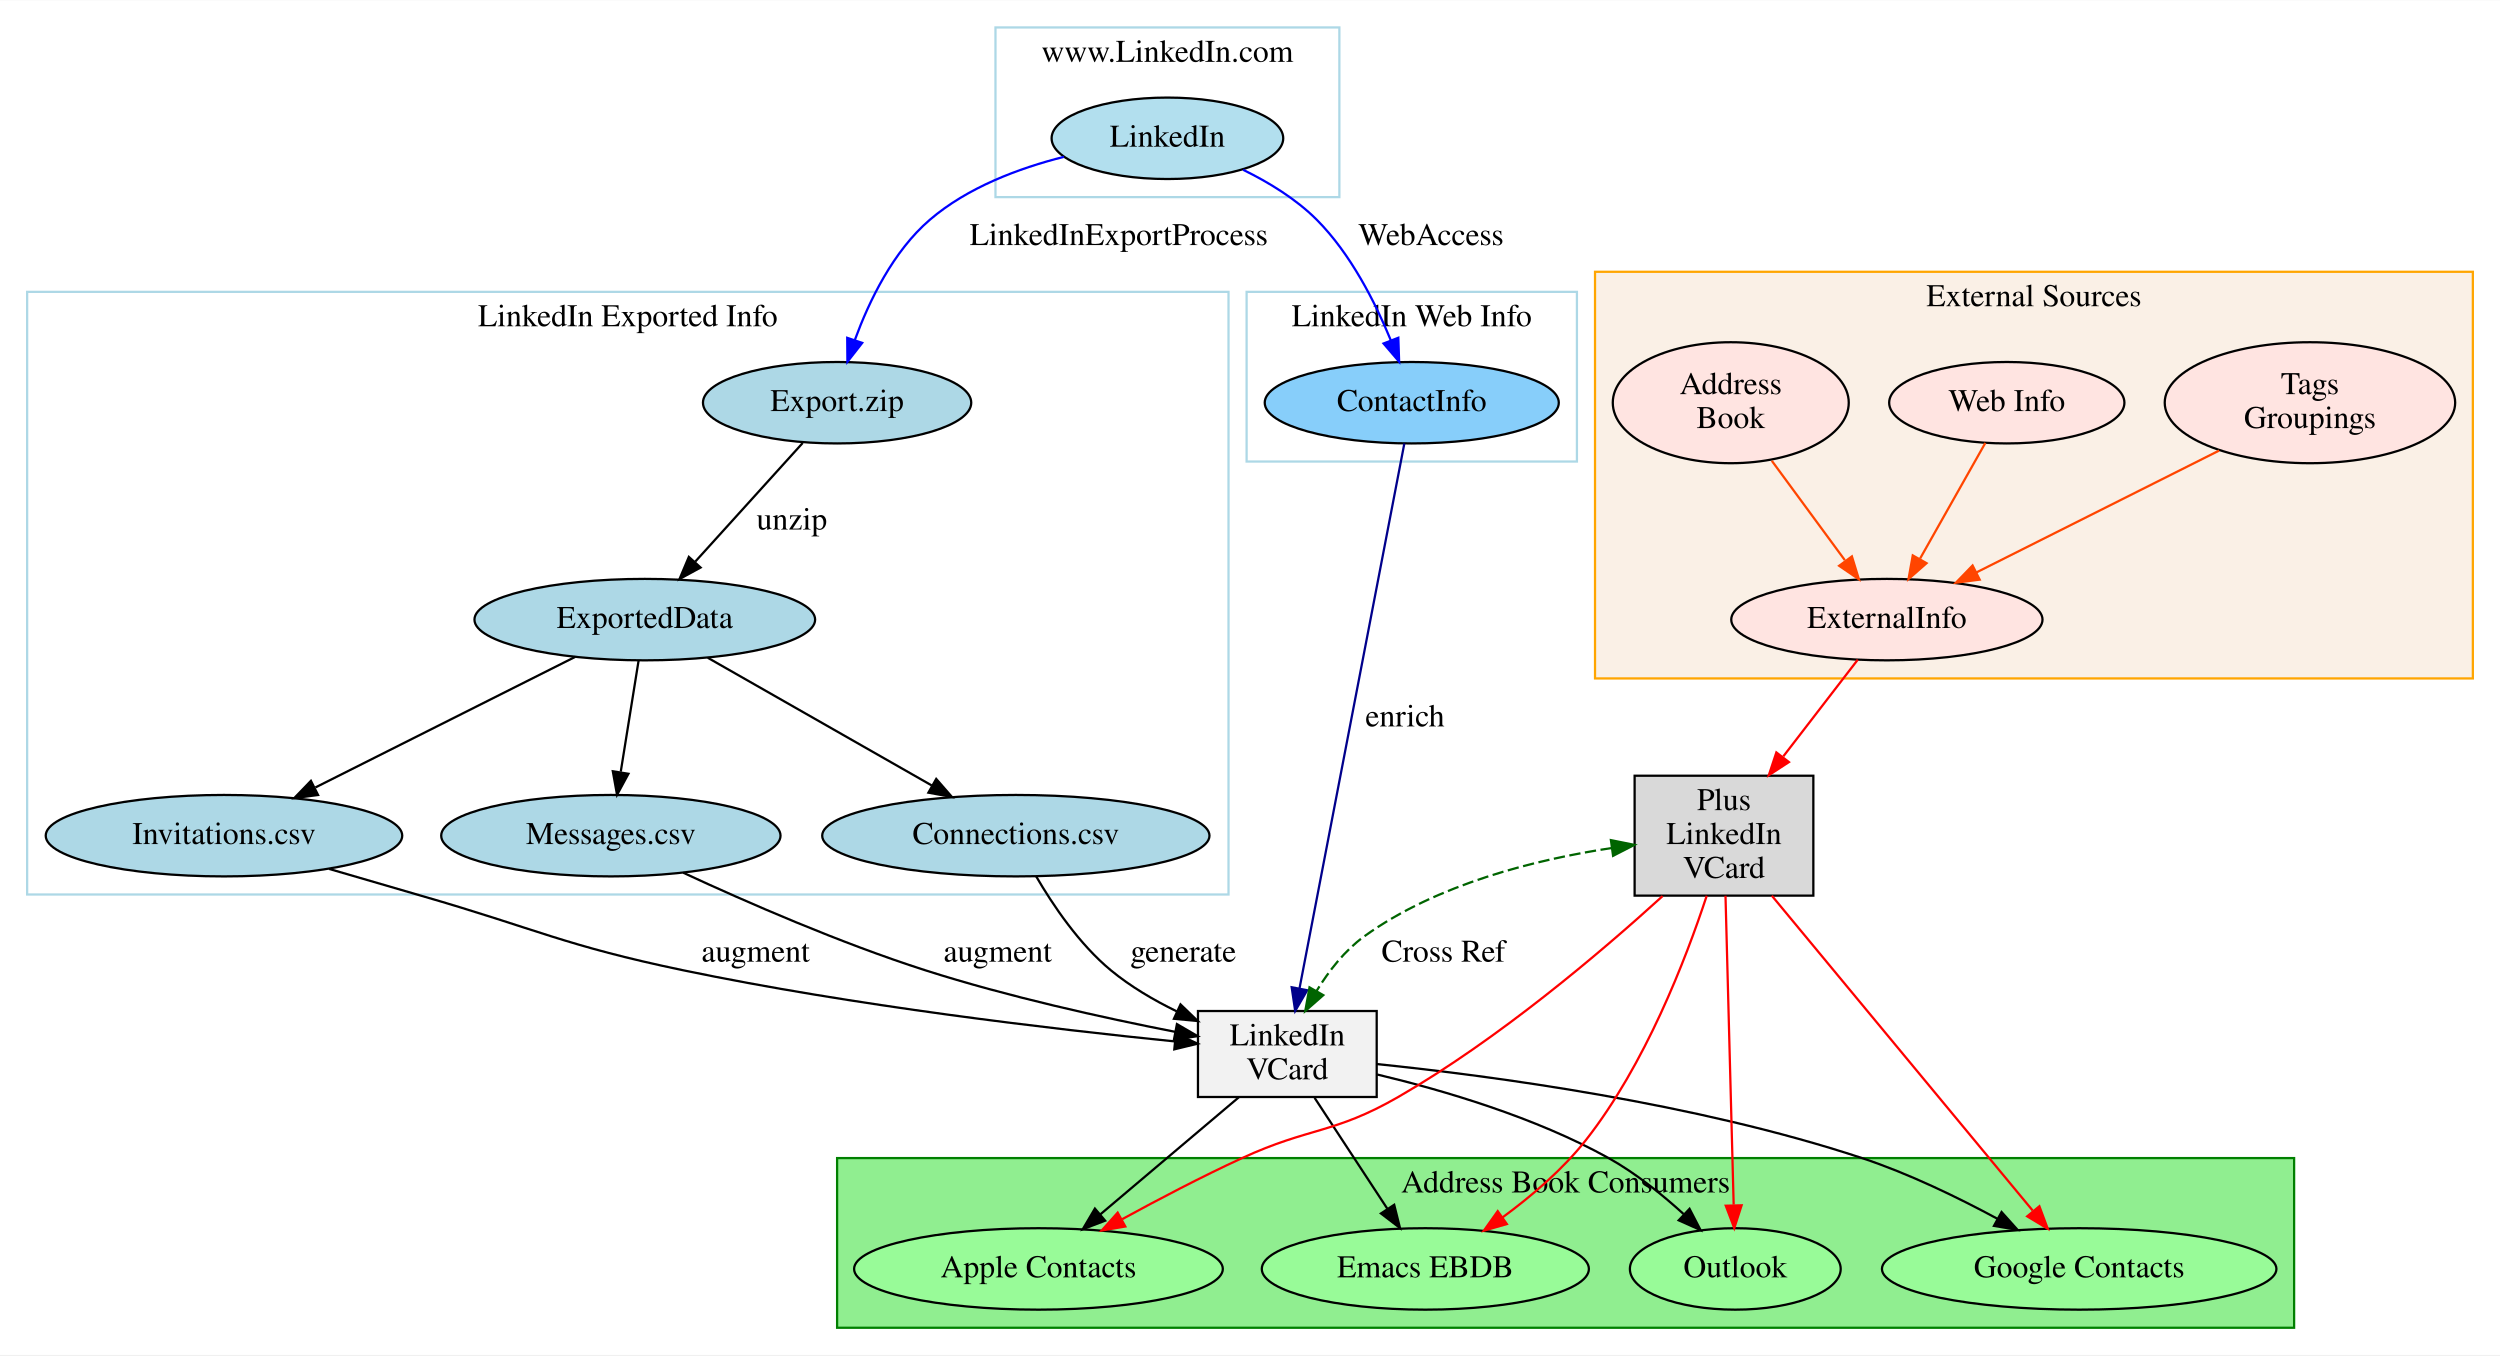
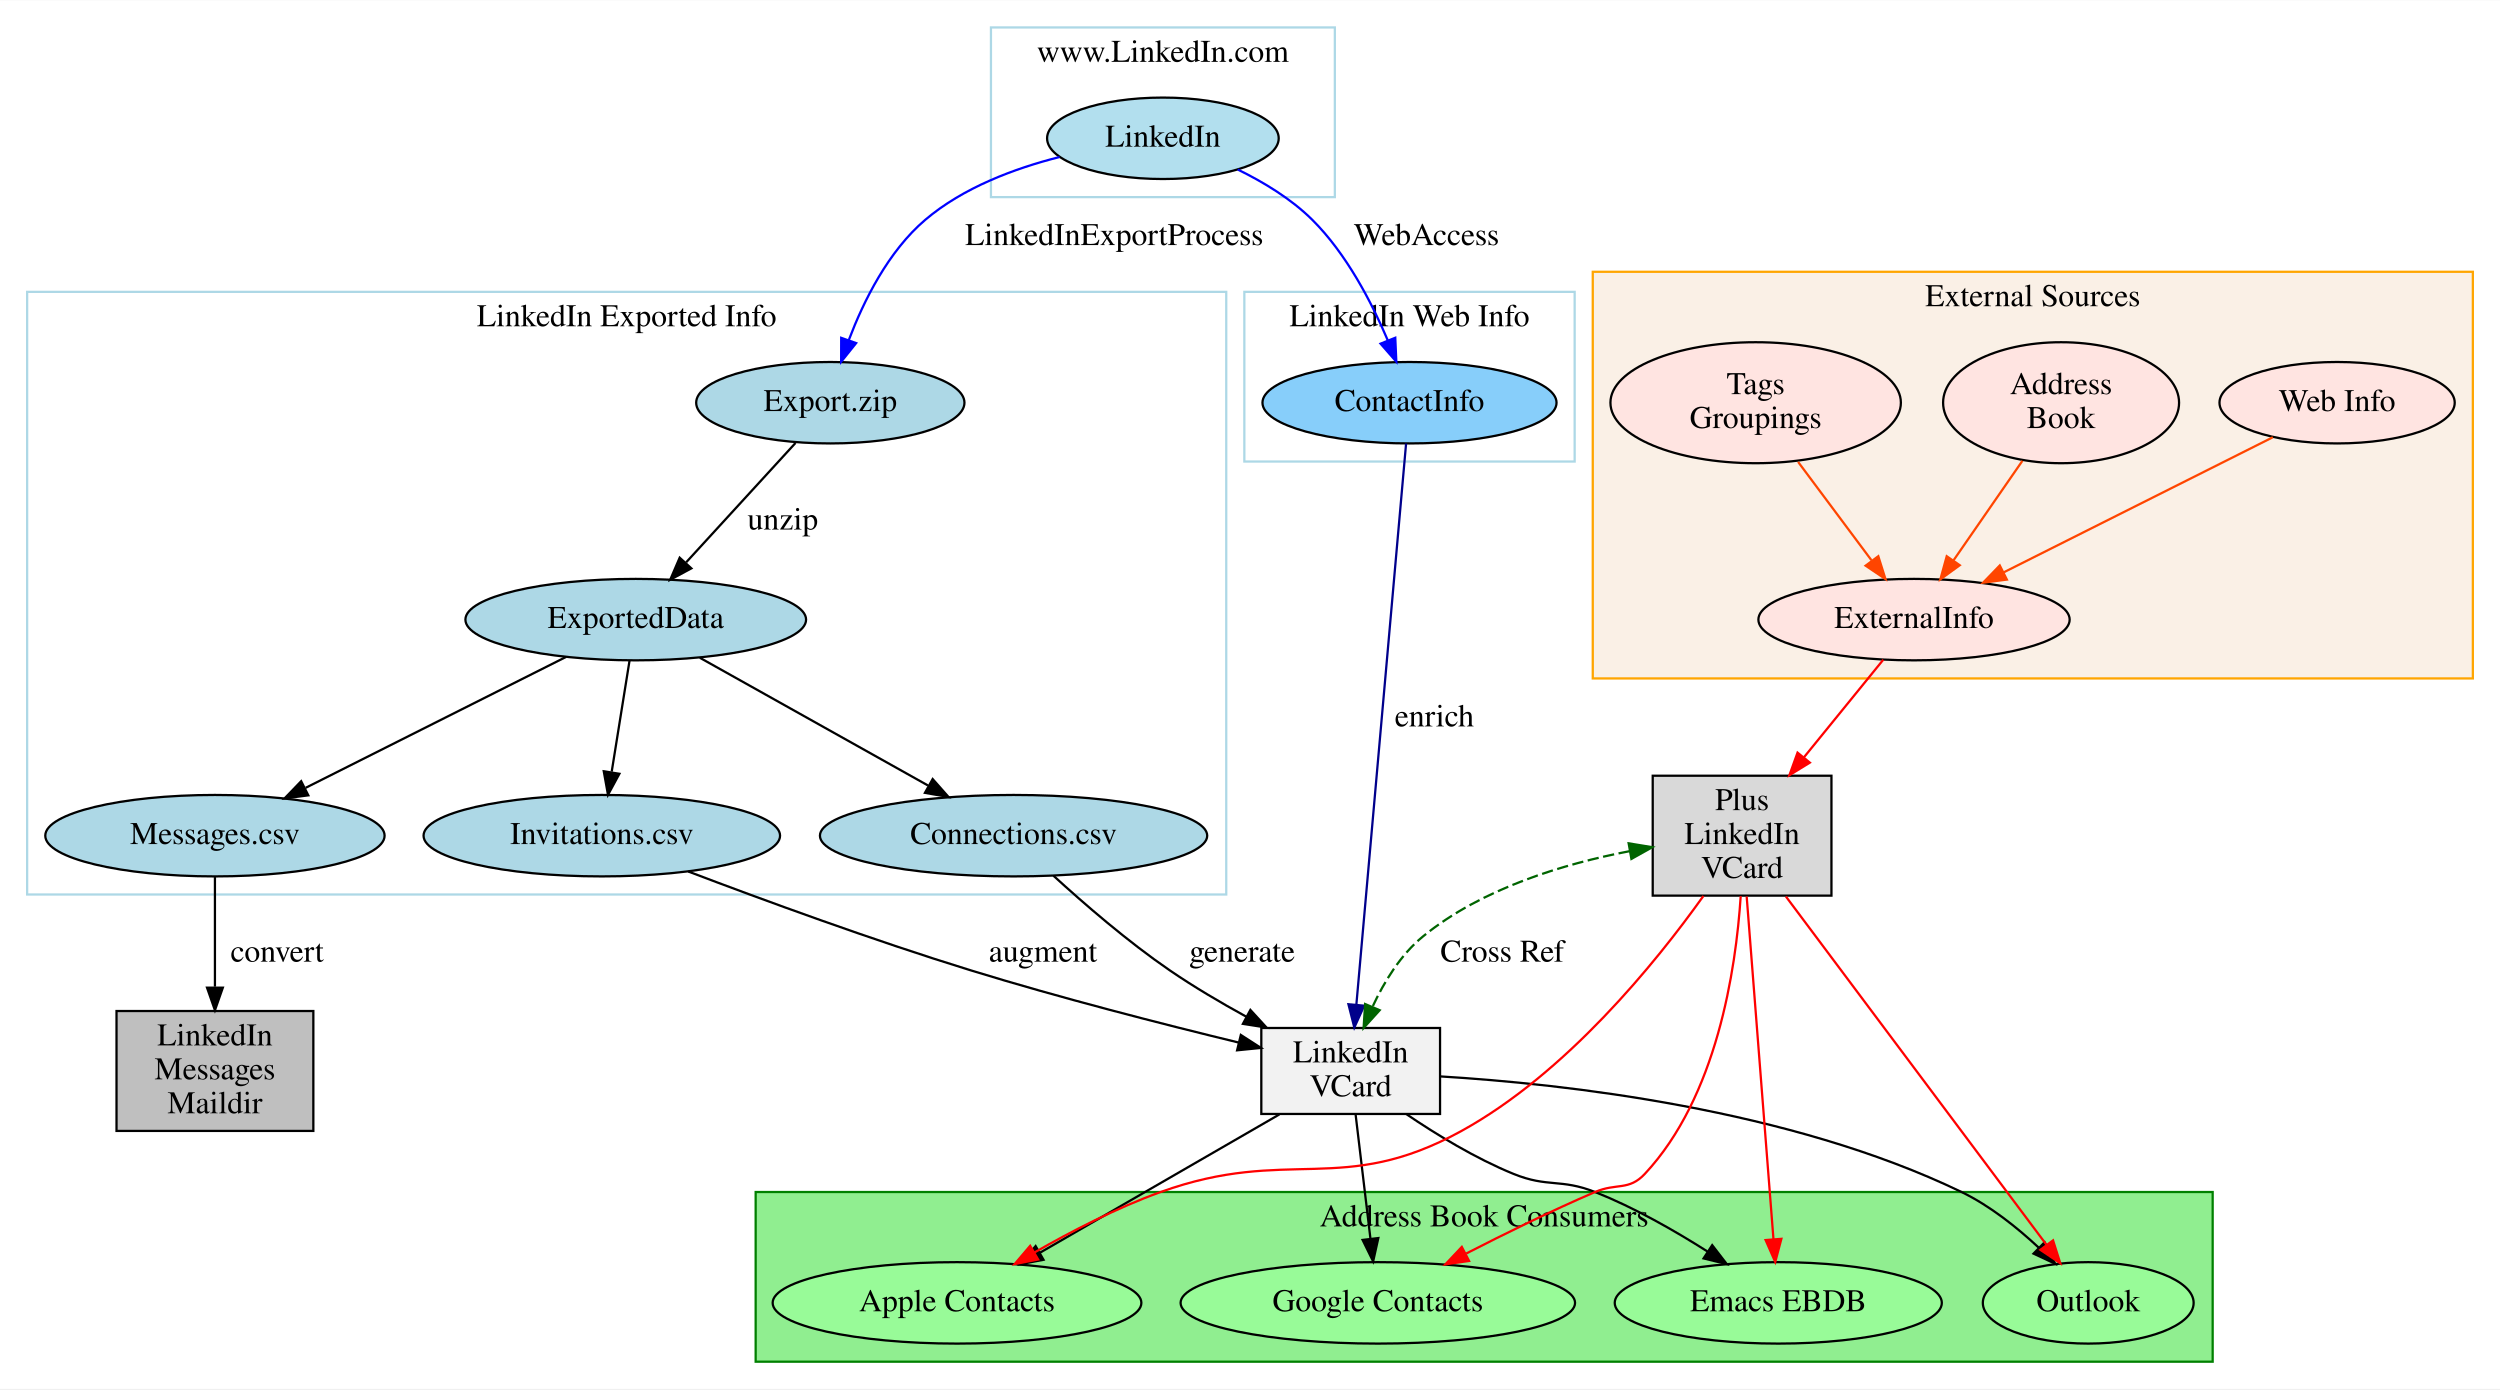
- <svg xmlns="http://www.w3.org/2000/svg" width="1105pt" height="599pt" viewBox="0.00 0.00 1105.00 598.74">
-   <g id="graph0" class="graph" transform="scale(1 1) rotate(0) translate(4 594.74)">
-     <polygon fill="white" stroke="transparent" points="-4,4 -4,-594.74 1101,-594.74 1101,4 -4,4" />
+ <svg xmlns="http://www.w3.org/2000/svg" width="1105pt" height="614pt" viewBox="0.00 0.00 1105.00 613.74">
+   <g id="graph0" class="graph" transform="scale(1 1) rotate(0) translate(4 609.74)">
+     <polygon fill="white" stroke="transparent" points="-4,4 -4,-609.74 1101,-609.74 1101,4 -4,4" />
    <g id="clust1" class="cluster">
-       <polygon fill="none" stroke="lightblue" points="436,-507.74 436,-582.74 588,-582.74 588,-507.74 436,-507.74" />
-       <text text-anchor="middle" x="512" y="-567.54" font-family="Times,serif" font-size="14.00">www.LinkedIn.com</text>
+       <polygon fill="none" stroke="lightblue" points="434,-522.74 434,-597.74 586,-597.74 586,-522.74 434,-522.74" />
+       <text text-anchor="middle" x="510" y="-582.54" font-family="Times,serif" font-size="14.00">www.LinkedIn.com</text>
    </g>
    <g id="clust2" class="cluster">
-       <polygon fill="none" stroke="lightblue" points="8,-199.5 8,-465.87 539,-465.87 539,-199.5 8,-199.5" />
-       <text text-anchor="middle" x="273.5" y="-450.67" font-family="Times,serif" font-size="14.00">LinkedIn Exported Info</text>
+       <polygon fill="none" stroke="lightblue" points="8,-214.5 8,-480.87 538,-480.87 538,-214.5 8,-214.5" />
+       <text text-anchor="middle" x="273" y="-465.67" font-family="Times,serif" font-size="14.00">LinkedIn Exported Info</text>
    </g>
    <g id="clust3" class="cluster">
-       <polygon fill="none" stroke="lightblue" points="547,-390.87 547,-465.87 693,-465.87 693,-390.87 547,-390.87" />
-       <text text-anchor="middle" x="620" y="-450.67" font-family="Times,serif" font-size="14.00">LinkedIn Web Info</text>
+       <polygon fill="none" stroke="lightblue" points="546,-405.87 546,-480.87 692,-480.87 692,-405.87 546,-405.87" />
+       <text text-anchor="middle" x="619" y="-465.67" font-family="Times,serif" font-size="14.00">LinkedIn Web Info</text>
    </g>
    <g id="clust4" class="cluster">
-       <polygon fill="linen" stroke="orange" points="701,-295 701,-474.74 1089,-474.74 1089,-295 701,-295" />
-       <text text-anchor="middle" x="895" y="-459.54" font-family="Times,serif" font-size="14.00">External Sources</text>
+       <polygon fill="linen" stroke="orange" points="700,-310 700,-489.74 1089,-489.74 1089,-310 700,-310" />
+       <text text-anchor="middle" x="894.5" y="-474.54" font-family="Times,serif" font-size="14.00">External Sources</text>
    </g>
    <g id="clust5" class="cluster">
-       <polygon fill="lightgreen" stroke="green" points="366,-8 366,-83 1010,-83 1010,-8 366,-8" />
-       <text text-anchor="middle" x="688" y="-67.8" font-family="Times,serif" font-size="14.00">Address Book Consumers</text>
+       <polygon fill="lightgreen" stroke="green" points="330,-8 330,-83 974,-83 974,-8 330,-8" />
+       <text text-anchor="middle" x="652" y="-67.8" font-family="Times,serif" font-size="14.00">Address Book Consumers</text>
    </g>
    <g id="node1" class="node">
-       <ellipse fill="#b2dfee" stroke="black" cx="512" cy="-533.74" rx="51.19" ry="18" />
-       <text text-anchor="middle" x="512" y="-530.04" font-family="Times,serif" font-size="14.00">LinkedIn</text>
+       <ellipse fill="#b2dfee" stroke="black" cx="510" cy="-548.74" rx="51.19" ry="18" />
+       <text text-anchor="middle" x="510" y="-545.04" font-family="Times,serif" font-size="14.00">LinkedIn</text>
    </g>
    <g id="node2" class="node">
-       <ellipse fill="lightblue" stroke="black" cx="366" cy="-416.87" rx="59.29" ry="18" />
-       <text text-anchor="middle" x="366" y="-413.17" font-family="Times,serif" font-size="14.00">Export.zip</text>
+       <ellipse fill="lightblue" stroke="black" cx="363" cy="-431.87" rx="59.29" ry="18" />
+       <text text-anchor="middle" x="363" y="-428.17" font-family="Times,serif" font-size="14.00">Export.zip</text>
    </g>
    <g id="edge5" class="edge">
-       <path fill="none" stroke="blue" d="M466.27,-525.55C446.26,-520.51 423.62,-512 407,-497.74 390.78,-483.83 380.18,-461.91 373.82,-444.55" />
-       <polygon fill="blue" stroke="blue" points="377.09,-443.3 370.56,-434.95 370.47,-445.55 377.09,-443.3" />
-       <text text-anchor="middle" x="490.5" y="-486.54" font-family="Times,serif" font-size="14.00">LinkedInExportProcess</text>
+       <path fill="none" stroke="blue" d="M464.33,-540.47C444.34,-535.41 421.69,-526.92 405,-512.74 388.63,-498.83 377.75,-476.92 371.17,-459.56" />
+       <polygon fill="blue" stroke="blue" points="374.41,-458.22 367.79,-449.96 367.81,-460.55 374.41,-458.22" />
+       <text text-anchor="middle" x="488.5" y="-501.54" font-family="Times,serif" font-size="14.00">LinkedInExportProcess</text>
+     </g>
+     <g id="node9" class="node">
+       <ellipse fill="lightskyblue" stroke="black" cx="619" cy="-431.87" rx="64.99" ry="18" />
+       <text text-anchor="middle" x="619" y="-428.17" font-family="Times,serif" font-size="14.00">ContactInfo</text>
+     </g>
+     <g id="edge9" class="edge">
+       <path fill="none" stroke="blue" d="M543.07,-534.94C554.48,-529.37 566.71,-521.97 576,-512.74 591.13,-497.71 602.28,-476.23 609.44,-459.33" />
+       <polygon fill="blue" stroke="blue" points="612.71,-460.58 613.18,-449.99 606.21,-457.97 612.71,-460.58" />
+       <text text-anchor="middle" x="626.5" y="-501.54" font-family="Times,serif" font-size="14.00">WebAccess</text>
+     </g>
+     <g id="node3" class="node">
+       <ellipse fill="lightblue" stroke="black" cx="277" cy="-336" rx="75.29" ry="18" />
+       <text text-anchor="middle" x="277" y="-332.3" font-family="Times,serif" font-size="14.00">ExportedData</text>
+     </g>
+     <g id="edge1" class="edge">
+       <path fill="none" stroke="black" d="M347.62,-414.09C334.17,-399.4 314.46,-377.89 299.28,-361.32" />
+       <polygon fill="black" stroke="black" points="301.58,-358.65 292.24,-353.64 296.42,-363.37 301.58,-358.65" />
+       <text text-anchor="middle" x="342" y="-375.8" font-family="Times,serif" font-size="14.00">unzip</text>
+     </g>
+     <g id="node4" class="node">
+       <ellipse fill="lightblue" stroke="black" cx="444" cy="-240.5" rx="85.59" ry="18" />
+       <text text-anchor="middle" x="444" y="-236.8" font-family="Times,serif" font-size="14.00">Connections.csv</text>
+     </g>
+     <g id="edge2" class="edge">
+       <path fill="none" stroke="black" d="M305.33,-319.14C333.08,-303.6 375.53,-279.83 406.16,-262.69" />
+       <polygon fill="black" stroke="black" points="408.24,-265.53 415.25,-257.6 404.82,-259.43 408.24,-265.53" />
+     </g>
+     <g id="node5" class="node">
+       <ellipse fill="lightblue" stroke="black" cx="262" cy="-240.5" rx="78.79" ry="18" />
+       <text text-anchor="middle" x="262" y="-236.8" font-family="Times,serif" font-size="14.00">Invitations.csv</text>
+     </g>
+     <g id="edge3" class="edge">
+       <path fill="none" stroke="black" d="M274.25,-317.85C272.05,-304.14 268.93,-284.67 266.38,-268.82" />
+       <polygon fill="black" stroke="black" points="269.77,-267.86 264.73,-258.54 262.86,-268.97 269.77,-267.86" />
+     </g>
+     <g id="node6" class="node">
+       <ellipse fill="lightblue" stroke="black" cx="91" cy="-240.5" rx="74.99" ry="18" />
+       <text text-anchor="middle" x="91" y="-236.8" font-family="Times,serif" font-size="14.00">Messages.csv</text>
+     </g>
+     <g id="edge4" class="edge">
+       <path fill="none" stroke="black" d="M246.29,-319.56C214.78,-303.73 165.64,-279.02 131.09,-261.65" />
+       <polygon fill="black" stroke="black" points="132.27,-258.33 121.76,-256.96 129.12,-264.58 132.27,-258.33" />
+     </g>
+     <g id="node7" class="node">
+       <polygon fill="#f2f2f2" stroke="black" points="632.5,-155.5 553.5,-155.5 553.5,-117.5 632.5,-117.5 632.5,-155.5" />
+       <text text-anchor="middle" x="593" y="-140.3" font-family="Times,serif" font-size="14.00">LinkedIn</text>
+       <text text-anchor="middle" x="593" y="-125.3" font-family="Times,serif" font-size="14.00">VCard</text>
+     </g>
+     <g id="edge6" class="edge">
+       <path fill="none" stroke="black" d="M461.63,-222.79C475.11,-210.46 494.47,-193.69 513,-181 523.6,-173.74 535.53,-166.7 546.88,-160.48" />
+       <polygon fill="black" stroke="black" points="548.67,-163.49 555.83,-155.68 545.36,-157.33 548.67,-163.49" />
+       <text text-anchor="middle" x="545" y="-184.8" font-family="Times,serif" font-size="14.00">generate</text>
+     </g>
+     <g id="edge7" class="edge">
+       <path fill="none" stroke="black" d="M300.2,-224.67C333.02,-212.2 381.76,-194.33 425,-181 464.4,-168.86 509.68,-157.27 543.3,-149.11" />
+       <polygon fill="black" stroke="black" points="544.44,-152.43 553.34,-146.69 542.8,-145.63 544.44,-152.43" />
+       <text text-anchor="middle" x="457" y="-184.8" font-family="Times,serif" font-size="14.00">augment</text>
    </g>
    <g id="node8" class="node">
-       <ellipse fill="lightskyblue" stroke="black" cx="620" cy="-416.87" rx="64.99" ry="18" />
-       <text text-anchor="middle" x="620" y="-413.17" font-family="Times,serif" font-size="14.00">ContactInfo</text>
-     </g>
-     <g id="edge9" class="edge">
-       <path fill="none" stroke="blue" d="M545.46,-519.82C556.77,-514.28 568.84,-506.93 578,-497.74 592.98,-482.71 603.86,-461.23 610.79,-444.33" />
-       <polygon fill="blue" stroke="blue" points="614.06,-445.58 614.42,-435 607.53,-443.05 614.06,-445.58" />
-       <text text-anchor="middle" x="628.5" y="-486.54" font-family="Times,serif" font-size="14.00">WebAccess</text>
-     </g>
-     <g id="node3" class="node">
-       <ellipse fill="lightblue" stroke="black" cx="281" cy="-321" rx="75.29" ry="18" />
-       <text text-anchor="middle" x="281" y="-317.3" font-family="Times,serif" font-size="14.00">ExportedData</text>
-     </g>
-     <g id="edge1" class="edge">
-       <path fill="none" stroke="black" d="M350.8,-399.09C337.59,-384.5 318.27,-363.16 303.3,-346.63" />
-       <polygon fill="black" stroke="black" points="305.66,-344.02 296.35,-338.95 300.47,-348.72 305.66,-344.02" />
-       <text text-anchor="middle" x="346" y="-360.8" font-family="Times,serif" font-size="14.00">unzip</text>
-     </g>
-     <g id="node4" class="node">
-       <ellipse fill="lightblue" stroke="black" cx="445" cy="-225.5" rx="85.59" ry="18" />
-       <text text-anchor="middle" x="445" y="-221.8" font-family="Times,serif" font-size="14.00">Connections.csv</text>
-     </g>
-     <g id="edge2" class="edge">
-       <path fill="none" stroke="black" d="M308.82,-304.14C336.07,-288.6 377.76,-264.83 407.84,-247.69" />
-       <polygon fill="black" stroke="black" points="409.81,-250.59 416.77,-242.6 406.35,-244.51 409.81,-250.59" />
-     </g>
-     <g id="node5" class="node">
-       <ellipse fill="lightblue" stroke="black" cx="95" cy="-225.5" rx="78.79" ry="18" />
-       <text text-anchor="middle" x="95" y="-221.8" font-family="Times,serif" font-size="14.00">Invitations.csv</text>
-     </g>
-     <g id="edge3" class="edge">
-       <path fill="none" stroke="black" d="M250.29,-304.56C218.88,-288.77 169.93,-264.17 135.4,-246.81" />
-       <polygon fill="black" stroke="black" points="136.58,-243.48 126.07,-242.12 133.43,-249.74 136.58,-243.48" />
-     </g>
-     <g id="node6" class="node">
-       <ellipse fill="lightblue" stroke="black" cx="266" cy="-225.5" rx="74.99" ry="18" />
-       <text text-anchor="middle" x="266" y="-221.8" font-family="Times,serif" font-size="14.00">Messages.csv</text>
-     </g>
-     <g id="edge4" class="edge">
-       <path fill="none" stroke="black" d="M278.25,-302.85C276.05,-289.14 272.93,-269.67 270.38,-253.82" />
-       <polygon fill="black" stroke="black" points="273.77,-252.86 268.73,-243.54 266.86,-253.97 273.77,-252.86" />
-     </g>
-     <g id="node7" class="node">
-       <polygon fill="#f2f2f2" stroke="black" points="604.5,-148 525.5,-148 525.5,-110 604.5,-110 604.5,-148" />
-       <text text-anchor="middle" x="565" y="-132.8" font-family="Times,serif" font-size="14.00">LinkedIn</text>
-       <text text-anchor="middle" x="565" y="-117.8" font-family="Times,serif" font-size="14.00">VCard</text>
-     </g>
-     <g id="edge6" class="edge">
-       <path fill="none" stroke="black" d="M453.96,-207.55C461.4,-194.78 473.02,-177.54 487,-166 495.63,-158.87 505.9,-152.83 516.11,-147.85" />
-       <polygon fill="black" stroke="black" points="517.79,-150.93 525.42,-143.58 514.87,-144.57 517.79,-150.93" />
-       <text text-anchor="middle" x="519" y="-169.8" font-family="Times,serif" font-size="14.00">generate</text>
-     </g>
-     <g id="edge7" class="edge">
-       <path fill="none" stroke="black" d="M141.49,-210.8C154.58,-206.96 168.84,-202.8 182,-199 233.5,-184.13 245.53,-176.94 298,-166 373.06,-150.35 461.48,-139.98 515.37,-134.55" />
-       <polygon fill="black" stroke="black" points="515.74,-138.03 525.34,-133.56 515.04,-131.06 515.74,-138.03" />
-       <text text-anchor="middle" x="330" y="-169.8" font-family="Times,serif" font-size="14.00">augment</text>
+       <polygon fill="#bfbfbf" stroke="black" points="134.5,-163 47.5,-163 47.5,-110 134.5,-110 134.5,-163" />
+       <text text-anchor="middle" x="91" y="-147.8" font-family="Times,serif" font-size="14.00">LinkedIn</text>
+       <text text-anchor="middle" x="91" y="-132.8" font-family="Times,serif" font-size="14.00">Messages</text>
+       <text text-anchor="middle" x="91" y="-117.8" font-family="Times,serif" font-size="14.00">Maildir</text>
    </g>
    <g id="edge8" class="edge">
-       <path fill="none" stroke="black" d="M297.97,-209.13C325.75,-196.24 367.35,-178.05 405,-166 441.34,-154.37 483.47,-145.05 515.38,-138.81" />
-       <polygon fill="black" stroke="black" points="516.2,-142.22 525.36,-136.89 514.88,-135.34 516.2,-142.22" />
-       <text text-anchor="middle" x="437" y="-169.8" font-family="Times,serif" font-size="14.00">augment</text>
+       <path fill="none" stroke="black" d="M91,-222.2C91,-208.96 91,-190.23 91,-173.75" />
+       <polygon fill="black" stroke="black" points="94.5,-173.33 91,-163.33 87.5,-173.33 94.5,-173.33" />
+       <text text-anchor="middle" x="118.5" y="-184.8" font-family="Times,serif" font-size="14.00">convert</text>
+     </g>
+     <g id="node15" class="node">
+       <ellipse fill="palegreen" stroke="black" cx="919" cy="-34" rx="46.59" ry="18" />
+       <text text-anchor="middle" x="919" y="-30.3" font-family="Times,serif" font-size="14.00">Outlook</text>
+     </g>
+     <g id="edge16" class="edge">
+       <path fill="none" stroke="black" d="M632.53,-134.1C686.96,-130.8 786.9,-119.79 863,-83 875.55,-76.93 887.56,-67.34 897.21,-58.32" />
+       <polygon fill="black" stroke="black" points="899.7,-60.78 904.41,-51.29 894.81,-55.77 899.7,-60.78" />
+     </g>
+     <g id="node16" class="node">
+       <ellipse fill="palegreen" stroke="black" cx="605" cy="-34" rx="87.18" ry="18" />
+       <text text-anchor="middle" x="605" y="-30.3" font-family="Times,serif" font-size="14.00">Google Contacts</text>
+     </g>
+     <g id="edge18" class="edge">
+       <path fill="none" stroke="black" d="M595.2,-117.07C597.03,-101.77 599.65,-79.79 601.73,-62.42" />
+       <polygon fill="black" stroke="black" points="605.22,-62.65 602.93,-52.31 598.27,-61.82 605.22,-62.65" />
+     </g>
+     <g id="node17" class="node">
+       <ellipse fill="palegreen" stroke="black" cx="419" cy="-34" rx="81.49" ry="18" />
+       <text text-anchor="middle" x="419" y="-30.3" font-family="Times,serif" font-size="14.00">Apple Contacts</text>
+     </g>
+     <g id="edge20" class="edge">
+       <path fill="none" stroke="black" d="M561.49,-117.3C531.72,-100.1 487.07,-74.32 455.7,-56.2" />
+       <polygon fill="black" stroke="black" points="457.24,-53.05 446.83,-51.07 453.74,-59.11 457.24,-53.05" />
+     </g>
+     <g id="node18" class="node">
+       <ellipse fill="palegreen" stroke="black" cx="782" cy="-34" rx="72.29" ry="18" />
+       <text text-anchor="middle" x="782" y="-30.3" font-family="Times,serif" font-size="14.00">Emacs EBDB</text>
+     </g>
+     <g id="edge22" class="edge">
+       <path fill="none" stroke="black" d="M617.55,-117.46C630.98,-108.35 648.26,-97.81 665,-91 680.18,-84.83 685.76,-89.03 701,-83 718.24,-76.18 736.11,-65.97 750.67,-56.73" />
+       <polygon fill="black" stroke="black" points="752.79,-59.52 759.26,-51.13 748.97,-53.65 752.79,-59.52" />
+     </g>
+     <g id="edge10" class="edge">
+       <path fill="none" stroke="darkblue" d="M617.49,-413.83C613.19,-365.36 600.87,-226.35 595.53,-166.02" />
+       <polygon fill="darkblue" stroke="darkblue" points="598.98,-165.36 594.61,-155.71 592.01,-165.98 598.98,-165.36" />
+       <text text-anchor="middle" x="630" y="-288.8" font-family="Times,serif" font-size="14.00">enrich</text>
+     </g>
+     <g id="node10" class="node">
+       <ellipse fill="mistyrose" stroke="black" cx="1029" cy="-431.87" rx="51.99" ry="18" />
+       <text text-anchor="middle" x="1029" y="-428.17" font-family="Times,serif" font-size="14.00">Web Info</text>
+     </g>
+     <g id="node13" class="node">
+       <ellipse fill="mistyrose" stroke="black" cx="842" cy="-336" rx="68.79" ry="18" />
+       <text text-anchor="middle" x="842" y="-332.3" font-family="Times,serif" font-size="14.00">ExternalInfo</text>
+     </g>
+     <g id="edge11" class="edge">
+       <path fill="none" stroke="orangered" d="M1000.6,-416.61C968.9,-400.7 917.37,-374.84 881.7,-356.93" />
+       <polygon fill="orangered" stroke="orangered" points="883.04,-353.69 872.54,-352.33 879.9,-359.94 883.04,-353.69" />
+     </g>
+     <g id="node11" class="node">
+       <ellipse fill="mistyrose" stroke="black" cx="907" cy="-431.87" rx="52.15" ry="26.74" />
+       <text text-anchor="middle" x="907" y="-435.67" font-family="Times,serif" font-size="14.00">Address</text>
+       <text text-anchor="middle" x="907" y="-420.67" font-family="Times,serif" font-size="14.00">Book</text>
+     </g>
+     <g id="edge12" class="edge">
+       <path fill="none" stroke="orangered" d="M889.92,-406.21C880.54,-392.66 868.93,-375.89 859.49,-362.25" />
+       <polygon fill="orangered" stroke="orangered" points="862.21,-360.04 853.64,-353.81 856.45,-364.02 862.21,-360.04" />
+     </g>
+     <g id="node12" class="node">
+       <ellipse fill="mistyrose" stroke="black" cx="772" cy="-431.87" rx="64.19" ry="26.74" />
+       <text text-anchor="middle" x="772" y="-435.67" font-family="Times,serif" font-size="14.00">Tags</text>
+       <text text-anchor="middle" x="772" y="-420.67" font-family="Times,serif" font-size="14.00">Groupings</text>
+     </g>
+     <g id="edge13" class="edge">
+       <path fill="none" stroke="orangered" d="M790.76,-405.71C800.79,-392.26 813.11,-375.74 823.16,-362.27" />
+       <polygon fill="orangered" stroke="orangered" points="826.21,-364.03 829.38,-353.92 820.6,-359.84 826.21,-364.03" />
    </g>
    <g id="node14" class="node">
-       <ellipse fill="palegreen" stroke="black" cx="763" cy="-34" rx="46.59" ry="18" />
-       <text text-anchor="middle" x="763" y="-30.3" font-family="Times,serif" font-size="14.00">Outlook</text>
-     </g>
-     <g id="edge16" class="edge">
-       <path fill="none" stroke="black" d="M604.69,-119.95C634.16,-112.92 674.68,-100.98 707,-83 718.89,-76.38 730.56,-66.99 740.14,-58.27" />
-       <polygon fill="black" stroke="black" points="742.78,-60.58 747.65,-51.17 737.98,-55.49 742.78,-60.58" />
-     </g>
-     <g id="node15" class="node">
-       <ellipse fill="palegreen" stroke="black" cx="915" cy="-34" rx="87.18" ry="18" />
-       <text text-anchor="middle" x="915" y="-30.3" font-family="Times,serif" font-size="14.00">Google Contacts</text>
-     </g>
-     <g id="edge18" class="edge">
-       <path fill="none" stroke="black" d="M604.59,-124.55C655.31,-119.33 745.44,-107.33 819,-83 839.64,-76.17 861.4,-65.6 878.98,-56.11" />
-       <polygon fill="black" stroke="black" points="880.69,-59.16 887.77,-51.28 877.32,-53.03 880.69,-59.16" />
-     </g>
-     <g id="node16" class="node">
-       <ellipse fill="palegreen" stroke="black" cx="455" cy="-34" rx="81.49" ry="18" />
-       <text text-anchor="middle" x="455" y="-30.3" font-family="Times,serif" font-size="14.00">Apple Contacts</text>
-     </g>
-     <g id="edge20" class="edge">
-       <path fill="none" stroke="black" d="M543.53,-109.85C526.02,-95.05 501.19,-74.05 482.27,-58.06" />
-       <polygon fill="black" stroke="black" points="484.47,-55.33 474.57,-51.55 479.95,-60.68 484.47,-55.33" />
-     </g>
-     <g id="node17" class="node">
-       <ellipse fill="palegreen" stroke="black" cx="626" cy="-34" rx="72.29" ry="18" />
-       <text text-anchor="middle" x="626" y="-30.3" font-family="Times,serif" font-size="14.00">Emacs EBDB</text>
-     </g>
-     <g id="edge22" class="edge">
-       <path fill="none" stroke="black" d="M577.05,-109.63C586.22,-95.64 598.96,-76.22 609.14,-60.7" />
-       <polygon fill="black" stroke="black" points="612.24,-62.36 614.8,-52.08 606.38,-58.52 612.24,-62.36" />
-     </g>
-     <g id="edge10" class="edge">
-       <path fill="none" stroke="darkblue" d="M616.72,-398.84C607.58,-351.32 581.71,-216.87 570.4,-158.09" />
-       <polygon fill="darkblue" stroke="darkblue" points="573.8,-157.19 568.47,-148.03 566.92,-158.51 573.8,-157.19" />
-       <text text-anchor="middle" x="617" y="-273.8" font-family="Times,serif" font-size="14.00">enrich</text>
-     </g>
-     <g id="node9" class="node">
-       <ellipse fill="mistyrose" stroke="black" cx="883" cy="-416.87" rx="51.99" ry="18" />
-       <text text-anchor="middle" x="883" y="-413.17" font-family="Times,serif" font-size="14.00">Web Info</text>
-     </g>
-     <g id="node12" class="node">
-       <ellipse fill="mistyrose" stroke="black" cx="830" cy="-321" rx="68.79" ry="18" />
-       <text text-anchor="middle" x="830" y="-317.3" font-family="Times,serif" font-size="14.00">ExternalInfo</text>
-     </g>
-     <g id="edge11" class="edge">
-       <path fill="none" stroke="orangered" d="M873.52,-399.09C865.51,-384.89 853.89,-364.32 844.68,-347.99" />
-       <polygon fill="orangered" stroke="orangered" points="847.54,-345.94 839.57,-338.95 841.44,-349.38 847.54,-345.94" />
-     </g>
-     <g id="node10" class="node">
-       <ellipse fill="mistyrose" stroke="black" cx="761" cy="-416.87" rx="52.15" ry="26.74" />
-       <text text-anchor="middle" x="761" y="-420.67" font-family="Times,serif" font-size="14.00">Address</text>
-       <text text-anchor="middle" x="761" y="-405.67" font-family="Times,serif" font-size="14.00">Book</text>
-     </g>
-     <g id="edge12" class="edge">
-       <path fill="none" stroke="orangered" d="M779.13,-391.21C789.09,-377.66 801.41,-360.89 811.44,-347.25" />
-       <polygon fill="orangered" stroke="orangered" points="814.54,-348.94 817.64,-338.81 808.9,-344.79 814.54,-348.94" />
-     </g>
-     <g id="node11" class="node">
-       <ellipse fill="mistyrose" stroke="black" cx="1017" cy="-416.87" rx="64.19" ry="26.74" />
-       <text text-anchor="middle" x="1017" y="-420.67" font-family="Times,serif" font-size="14.00">Tags</text>
-       <text text-anchor="middle" x="1017" y="-405.67" font-family="Times,serif" font-size="14.00">Groupings</text>
-     </g>
-     <g id="edge13" class="edge">
-       <path fill="none" stroke="orangered" d="M976.88,-395.73C945.14,-379.8 901.05,-357.66 869.47,-341.81" />
-       <polygon fill="orangered" stroke="orangered" points="871.02,-338.67 860.51,-337.32 867.88,-344.93 871.02,-338.67" />
-     </g>
-     <g id="node13" class="node">
-       <polygon fill="#d9d9d9" stroke="black" points="797.5,-252 718.5,-252 718.5,-199 797.5,-199 797.5,-252" />
-       <text text-anchor="middle" x="758" y="-236.8" font-family="Times,serif" font-size="14.00">Plus</text>
-       <text text-anchor="middle" x="758" y="-221.8" font-family="Times,serif" font-size="14.00">LinkedIn</text>
-       <text text-anchor="middle" x="758" y="-206.8" font-family="Times,serif" font-size="14.00">VCard</text>
+       <polygon fill="#d9d9d9" stroke="black" points="805.5,-267 726.5,-267 726.5,-214 805.5,-214 805.5,-267" />
+       <text text-anchor="middle" x="766" y="-251.8" font-family="Times,serif" font-size="14.00">Plus</text>
+       <text text-anchor="middle" x="766" y="-236.8" font-family="Times,serif" font-size="14.00">LinkedIn</text>
+       <text text-anchor="middle" x="766" y="-221.8" font-family="Times,serif" font-size="14.00">VCard</text>
    </g>
    <g id="edge14" class="edge">
-       <path fill="none" stroke="red" d="M817.13,-303.28C808,-291.43 795.43,-275.1 784.22,-260.55" />
-       <polygon fill="red" stroke="red" points="786.7,-258.03 777.82,-252.24 781.15,-262.3 786.7,-258.03" />
+       <path fill="none" stroke="red" d="M828.41,-318.28C818.69,-306.32 805.26,-289.8 793.35,-275.15" />
+       <polygon fill="red" stroke="red" points="795.95,-272.79 786.92,-267.24 790.51,-277.21 795.95,-272.79" />
    </g>
    <g id="edge15" class="edge">
-       <path fill="none" stroke="darkgreen" stroke-dasharray="5,2" d="M708.36,-220.04C674.86,-214.97 631.08,-204.14 599,-181 590.42,-174.81 583.37,-165.73 577.96,-156.94" />
-       <polygon fill="darkgreen" stroke="darkgreen" points="708.02,-223.53 718.4,-221.44 708.98,-216.6 708.02,-223.53" />
-       <polygon fill="darkgreen" stroke="darkgreen" points="580.89,-155.01 572.93,-148.02 574.8,-158.45 580.89,-155.01" />
-       <text text-anchor="middle" x="634" y="-169.8" font-family="Times,serif" font-size="14.00">Cross Ref</text>
+       <path fill="none" stroke="darkgreen" stroke-dasharray="5,2" d="M716.3,-233.65C687.09,-228.05 650.92,-217.16 625,-196 615.08,-187.9 607.76,-175.88 602.64,-164.84" />
+       <polygon fill="darkgreen" stroke="darkgreen" points="715.86,-237.12 726.32,-235.41 717.08,-230.23 715.86,-237.12" />
+       <polygon fill="darkgreen" stroke="darkgreen" points="605.82,-163.36 598.71,-155.51 599.37,-166.09 605.82,-163.36" />
+       <text text-anchor="middle" x="660" y="-184.8" font-family="Times,serif" font-size="14.00">Cross Ref</text>
    </g>
    <g id="edge17" class="edge">
-       <path fill="none" stroke="red" d="M758.67,-198.94C759.61,-163.33 761.31,-99.03 762.28,-62.44" />
-       <polygon fill="red" stroke="red" points="765.79,-62.12 762.55,-52.03 758.79,-61.94 765.79,-62.12" />
+       <path fill="none" stroke="red" d="M785.38,-213.6C815.06,-173.93 871.38,-98.64 900.52,-59.71" />
+       <polygon fill="red" stroke="red" points="903.45,-61.63 906.64,-51.53 897.84,-57.44 903.45,-61.63" />
    </g>
    <g id="edge19" class="edge">
-       <path fill="none" stroke="red" d="M779.17,-198.94C809.39,-162.47 864.54,-95.91 894.42,-59.83" />
-       <polygon fill="red" stroke="red" points="897.41,-61.71 901.1,-51.78 892.02,-57.25 897.41,-61.71" />
+       <path fill="none" stroke="red" d="M765.39,-213.77C763.25,-181.13 754.81,-125.01 723,-91 715.89,-83.4 710.56,-87.11 701,-83 681.94,-74.8 661.29,-64.65 644.04,-55.8" />
+       <polygon fill="red" stroke="red" points="645.34,-52.53 634.85,-51.03 642.12,-58.74 645.34,-52.53" />
    </g>
    <g id="edge21" class="edge">
-       <path fill="none" stroke="red" d="M730.86,-198.79C703.18,-173.61 658.15,-135.42 614,-110 585.46,-93.57 574.91,-96.77 545,-83 527.25,-74.83 508.08,-64.78 492.01,-56" />
-       <polygon fill="red" stroke="red" points="493.39,-52.76 482.95,-50.99 490.01,-58.89 493.39,-52.76" />
+       <path fill="none" stroke="red" d="M748.92,-213.86C727.59,-183.98 688.21,-135.47 642,-110 589.17,-80.89 565.76,-103.41 509,-83 489.74,-76.07 469.52,-65.62 453.14,-56.23" />
+       <polygon fill="red" stroke="red" points="454.86,-53.18 444.46,-51.15 451.33,-59.22 454.86,-53.18" />
    </g>
    <g id="edge23" class="edge">
-       <path fill="none" stroke="red" d="M750.37,-198.94C741.02,-170.52 723.13,-124.27 697,-91 686.74,-77.94 672.83,-66.1 660.04,-56.72" />
-       <polygon fill="red" stroke="red" points="662.03,-53.84 651.85,-50.91 657.99,-59.55 662.03,-53.84" />
+       <path fill="none" stroke="red" d="M768.03,-213.6C771.07,-174.71 776.79,-101.59 779.88,-62.04" />
+       <polygon fill="red" stroke="red" points="783.37,-62.31 780.66,-52.07 776.4,-61.76 783.37,-62.31" />
    </g>
  </g>
</svg>
